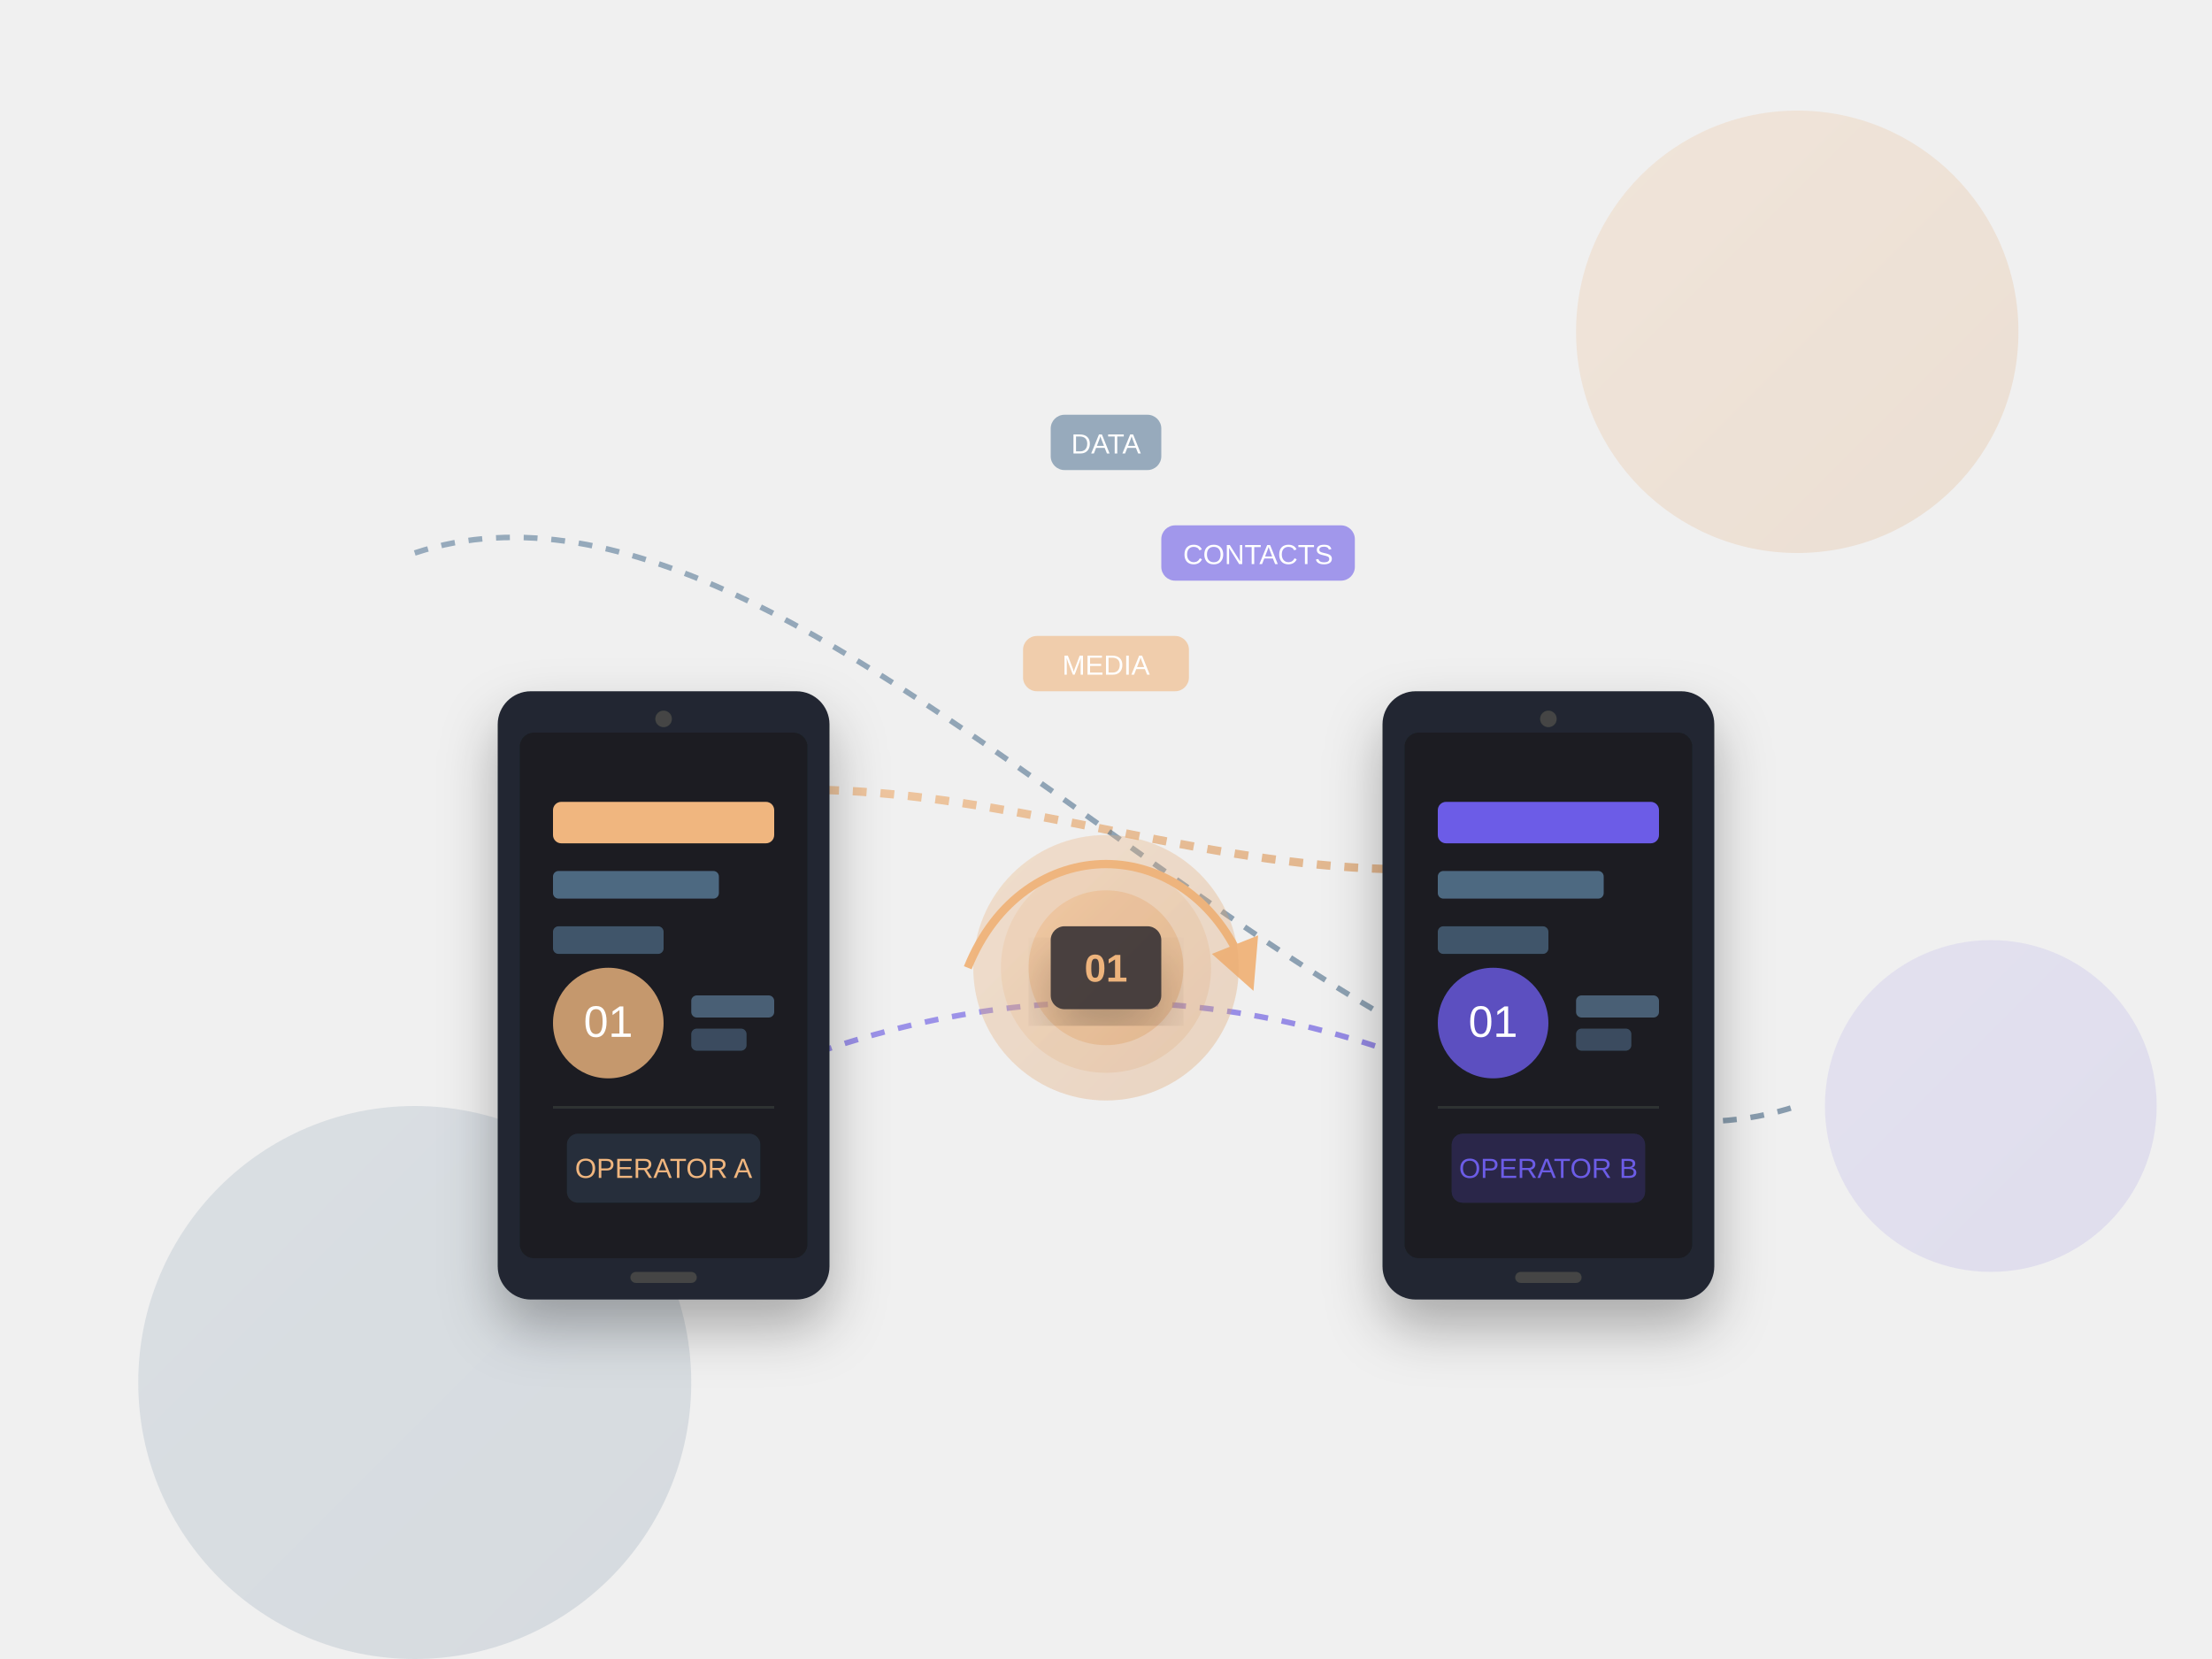
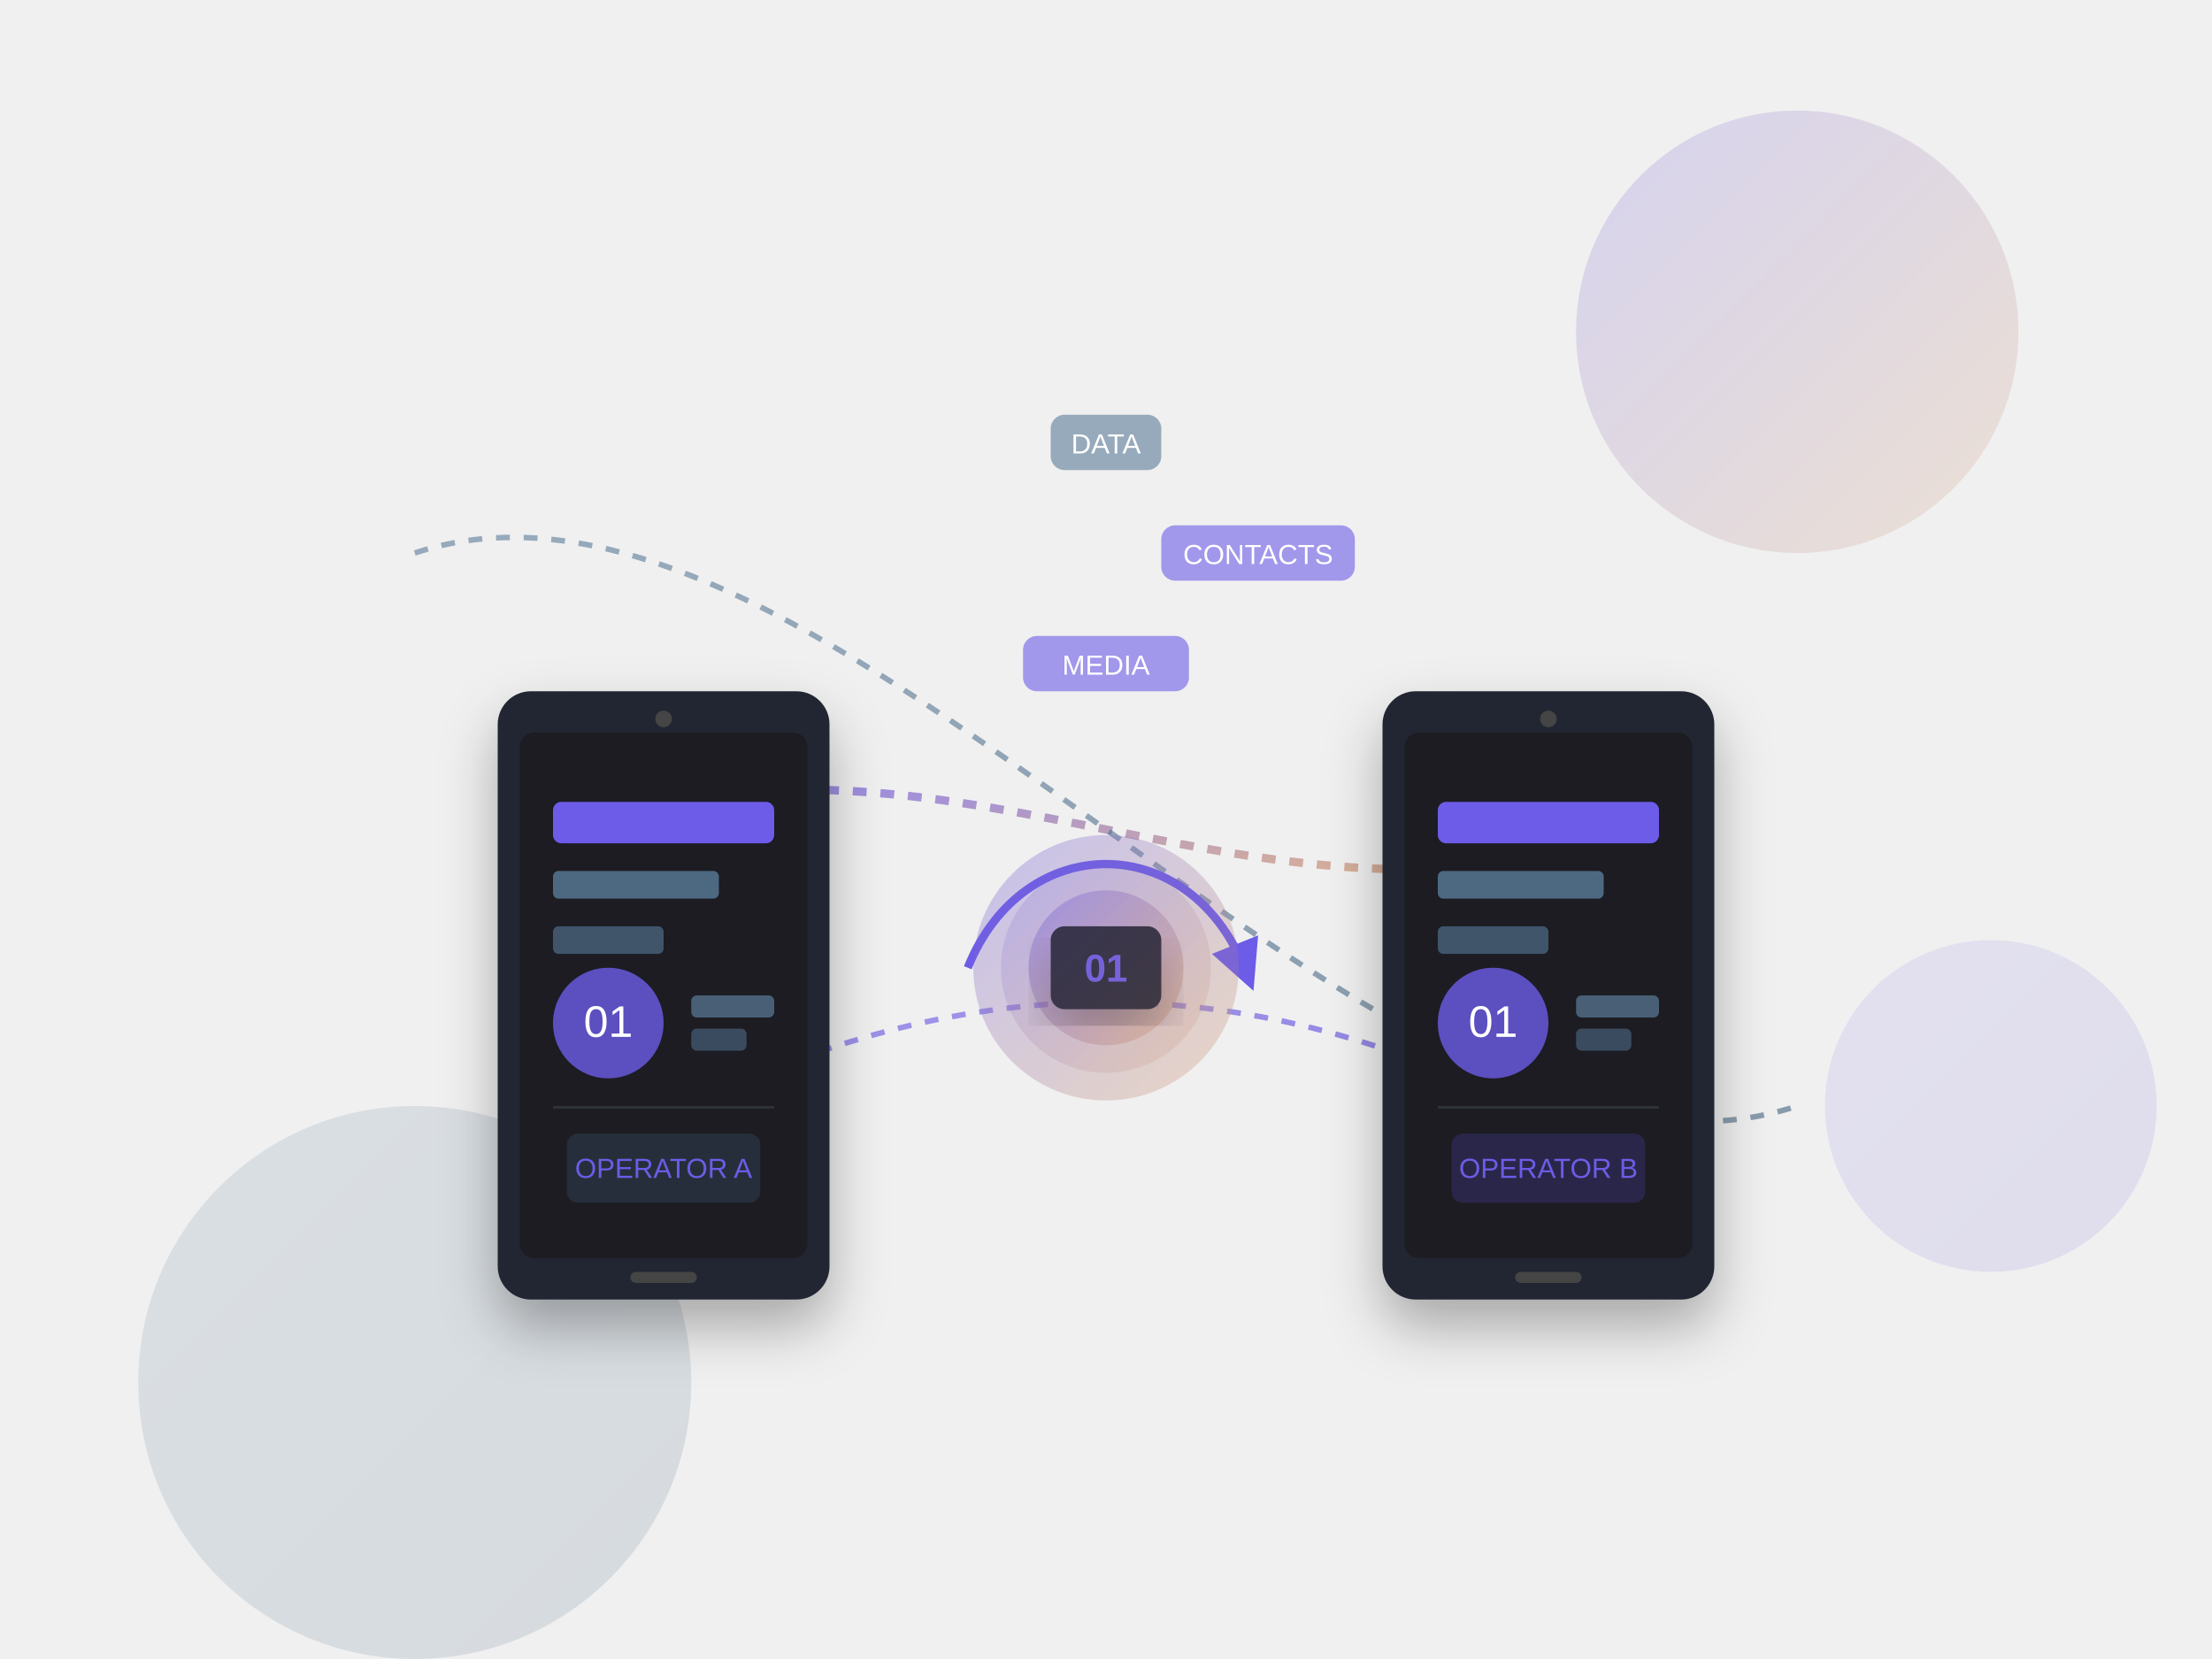
<svg xmlns="http://www.w3.org/2000/svg" width="800px" height="600px" viewBox="0 0 800 600" version="1.1">
  <defs>
    <linearGradient x1="0%" y1="0%" x2="100%" y2="100%" id="gradient-primary">
-       <stop stop-color="#F0B67F" offset="0%" />
+       <stop stop-color="#6C5CE7" offset="0%" />
      <stop stop-color="#D89A61" offset="100%" />
    </linearGradient>
    <linearGradient x1="0%" y1="0%" x2="100%" y2="100%" id="gradient-secondary">
      <stop stop-color="#5B7C99" offset="0%" />
      <stop stop-color="#426380" offset="100%" />
    </linearGradient>
    <linearGradient x1="0%" y1="0%" x2="100%" y2="100%" id="gradient-accent">
      <stop stop-color="#6C5CE7" offset="0%" />
      <stop stop-color="#4834D4" offset="100%" />
    </linearGradient>
    <filter id="shadow" x="-20%" y="-20%" width="140%" height="140%">
      <feGaussianBlur in="SourceAlpha" stdDeviation="10" />
      <feOffset dx="0" dy="10" result="offsetblur" />
      <feComponentTransfer>
        <feFuncA type="linear" slope="0.3" />
      </feComponentTransfer>
      <feMerge>
        <feMergeNode />
        <feMergeNode in="SourceGraphic" />
      </feMerge>
    </filter>
  </defs>
  <g id="hero-illustration" stroke="none" stroke-width="1" fill="none" fill-rule="evenodd">
    <circle cx="650" cy="120" r="80" fill="url(#gradient-primary)" opacity="0.2" />
    <circle cx="150" cy="500" r="100" fill="url(#gradient-secondary)" opacity="0.15" />
    <circle cx="720" cy="400" r="60" fill="url(#gradient-accent)" opacity="0.1" />
    <path d="M200,300 C350,250 450,350 600,300" stroke="url(#gradient-primary)" stroke-width="3" stroke-dasharray="5,5" opacity="0.7" />
    <path d="M150,200 C300,150 500,450 650,400" stroke="url(#gradient-secondary)" stroke-width="2" stroke-dasharray="5,5" opacity="0.6" />
    <path d="M250,400 C350,350 450,350 550,400" stroke="url(#gradient-accent)" stroke-width="2" stroke-dasharray="5,5" opacity="0.6" />
    <g transform="translate(180, 250)" filter="url(#shadow)">
      <rect x="0" y="0" width="120" height="220" rx="12" fill="#222831" />
      <rect x="8" y="15" width="104" height="190" rx="5" fill="#1A1C22" />
      <circle cx="60" cy="10" r="3" fill="#444" />
      <rect x="48" y="210" width="24" height="4" rx="2" fill="#444" />
-       <rect x="20" y="40" width="80" height="15" rx="3" fill="#F0B67F" />
+       <rect x="20" y="40" width="80" height="15" rx="3" fill="#6C5CE7" />
      <rect x="20" y="65" width="60" height="10" rx="2" fill="#5B7C99" opacity="0.8" />
      <rect x="20" y="85" width="40" height="10" rx="2" fill="#5B7C99" opacity="0.6" />
-       <circle cx="40" cy="120" r="20" fill="#F0B67F" opacity="0.8" />
+       <circle cx="40" cy="120" r="20" fill="#6C5CE7" opacity="0.8" />
      <text x="40" y="125" font-family="Arial" font-size="16" fill="white" text-anchor="middle">01</text>
      <rect x="70" y="110" width="30" height="8" rx="2" fill="#5B7C99" opacity="0.7" />
      <rect x="70" y="122" width="20" height="8" rx="2" fill="#5B7C99" opacity="0.5" />
      <rect x="20" y="150" width="80" height="1" fill="#444" opacity="0.5" />
      <rect x="25" y="160" width="70" height="25" rx="4" fill="#5B7C99" opacity="0.2" />
-       <text x="60" y="176" font-family="Arial" font-size="10" fill="#F0B67F" text-anchor="middle">OPERATOR A</text>
+       <text x="60" y="176" font-family="Arial" font-size="10" fill="#6C5CE7" text-anchor="middle">OPERATOR A</text>
    </g>
    <g transform="translate(500, 250)" filter="url(#shadow)">
      <rect x="0" y="0" width="120" height="220" rx="12" fill="#222831" />
      <rect x="8" y="15" width="104" height="190" rx="5" fill="#1A1C22" />
      <circle cx="60" cy="10" r="3" fill="#444" />
      <rect x="48" y="210" width="24" height="4" rx="2" fill="#444" />
      <rect x="20" y="40" width="80" height="15" rx="3" fill="#6C5CE7" />
      <rect x="20" y="65" width="60" height="10" rx="2" fill="#5B7C99" opacity="0.8" />
      <rect x="20" y="85" width="40" height="10" rx="2" fill="#5B7C99" opacity="0.6" />
      <circle cx="40" cy="120" r="20" fill="#6C5CE7" opacity="0.8" />
      <text x="40" y="125" font-family="Arial" font-size="16" fill="white" text-anchor="middle">01</text>
      <rect x="70" y="110" width="30" height="8" rx="2" fill="#5B7C99" opacity="0.7" />
      <rect x="70" y="122" width="20" height="8" rx="2" fill="#5B7C99" opacity="0.5" />
      <rect x="20" y="150" width="80" height="1" fill="#444" opacity="0.5" />
      <rect x="25" y="160" width="70" height="25" rx="4" fill="#6C5CE7" opacity="0.2" />
      <text x="60" y="176" font-family="Arial" font-size="10" fill="#6C5CE7" text-anchor="middle">OPERATOR B</text>
    </g>
    <g transform="translate(350, 300)">
      <circle cx="50" cy="50" r="48" fill="url(#gradient-primary)" opacity="0.15" />
      <circle cx="50" cy="50" r="38" fill="url(#gradient-primary)" opacity="0.2" />
      <circle cx="50" cy="50" r="28" fill="url(#gradient-primary)" opacity="0.4" />
      <rect x="30" y="35" width="40" height="30" rx="5" fill="#222831" filter="url(#shadow)" />
-       <text x="50" y="55" font-family="Arial" font-size="14" font-weight="bold" fill="#F0B67F" text-anchor="middle">01</text>
-       <path d="M0,50 C20,0 80,0 100,50" stroke="#F0B67F" stroke-width="3" fill="none" marker-end="url(#arrow)" />
+       <text x="50" y="55" font-family="Arial" font-size="14" font-weight="bold" fill="#6C5CE7" text-anchor="middle">01</text>
+       <path d="M0,50 C20,0 80,0 100,50" stroke="#6C5CE7" stroke-width="3" fill="none" marker-end="url(#arrow)" />
      <style>
                @keyframes pulse {
                    0% { transform: scale(1); opacity: 0.6; }
                    50% { transform: scale(1.1); opacity: 0.3; }
                    100% { transform: scale(1); opacity: 0.6; }
                }
                #pulse-circle {
                    animation: pulse 3s infinite ease-in-out;
                }
            </style>
      <circle id="pulse-circle" cx="50" cy="50" r="48" fill="url(#gradient-primary)" opacity="0.2" />
    </g>
    <g transform="translate(380, 150)">
      <rect x="0" y="0" width="40" height="20" rx="5" fill="#5B7C99" opacity="0.6" />
      <text x="20" y="14" font-family="Arial" font-size="10" fill="white" text-anchor="middle">DATA</text>
    </g>
    <g transform="translate(420, 190)">
      <rect x="0" y="0" width="70" height="20" rx="5" fill="#6C5CE7" opacity="0.6" />
      <text x="35" y="14" font-family="Arial" font-size="10" fill="white" text-anchor="middle">CONTACTS</text>
    </g>
    <g transform="translate(370, 230)">
-       <rect x="0" y="0" width="60" height="20" rx="5" fill="#F0B67F" opacity="0.6" />
+       <rect x="0" y="0" width="60" height="20" rx="5" fill="#6C5CE7" opacity="0.6" />
      <text x="30" y="14" font-family="Arial" font-size="10" fill="white" text-anchor="middle">MEDIA</text>
    </g>
    <defs>
      <marker id="arrow" viewBox="0 0 10 10" refX="5" refY="5" markerWidth="6" markerHeight="6" orient="auto-start-reverse">
-         <path d="M 0 0 L 10 5 L 0 10 z" fill="#F0B67F" />
+         <path d="M 0 0 L 10 5 L 0 10 z" fill="#6C5CE7" />
      </marker>
    </defs>
  </g>
</svg>
